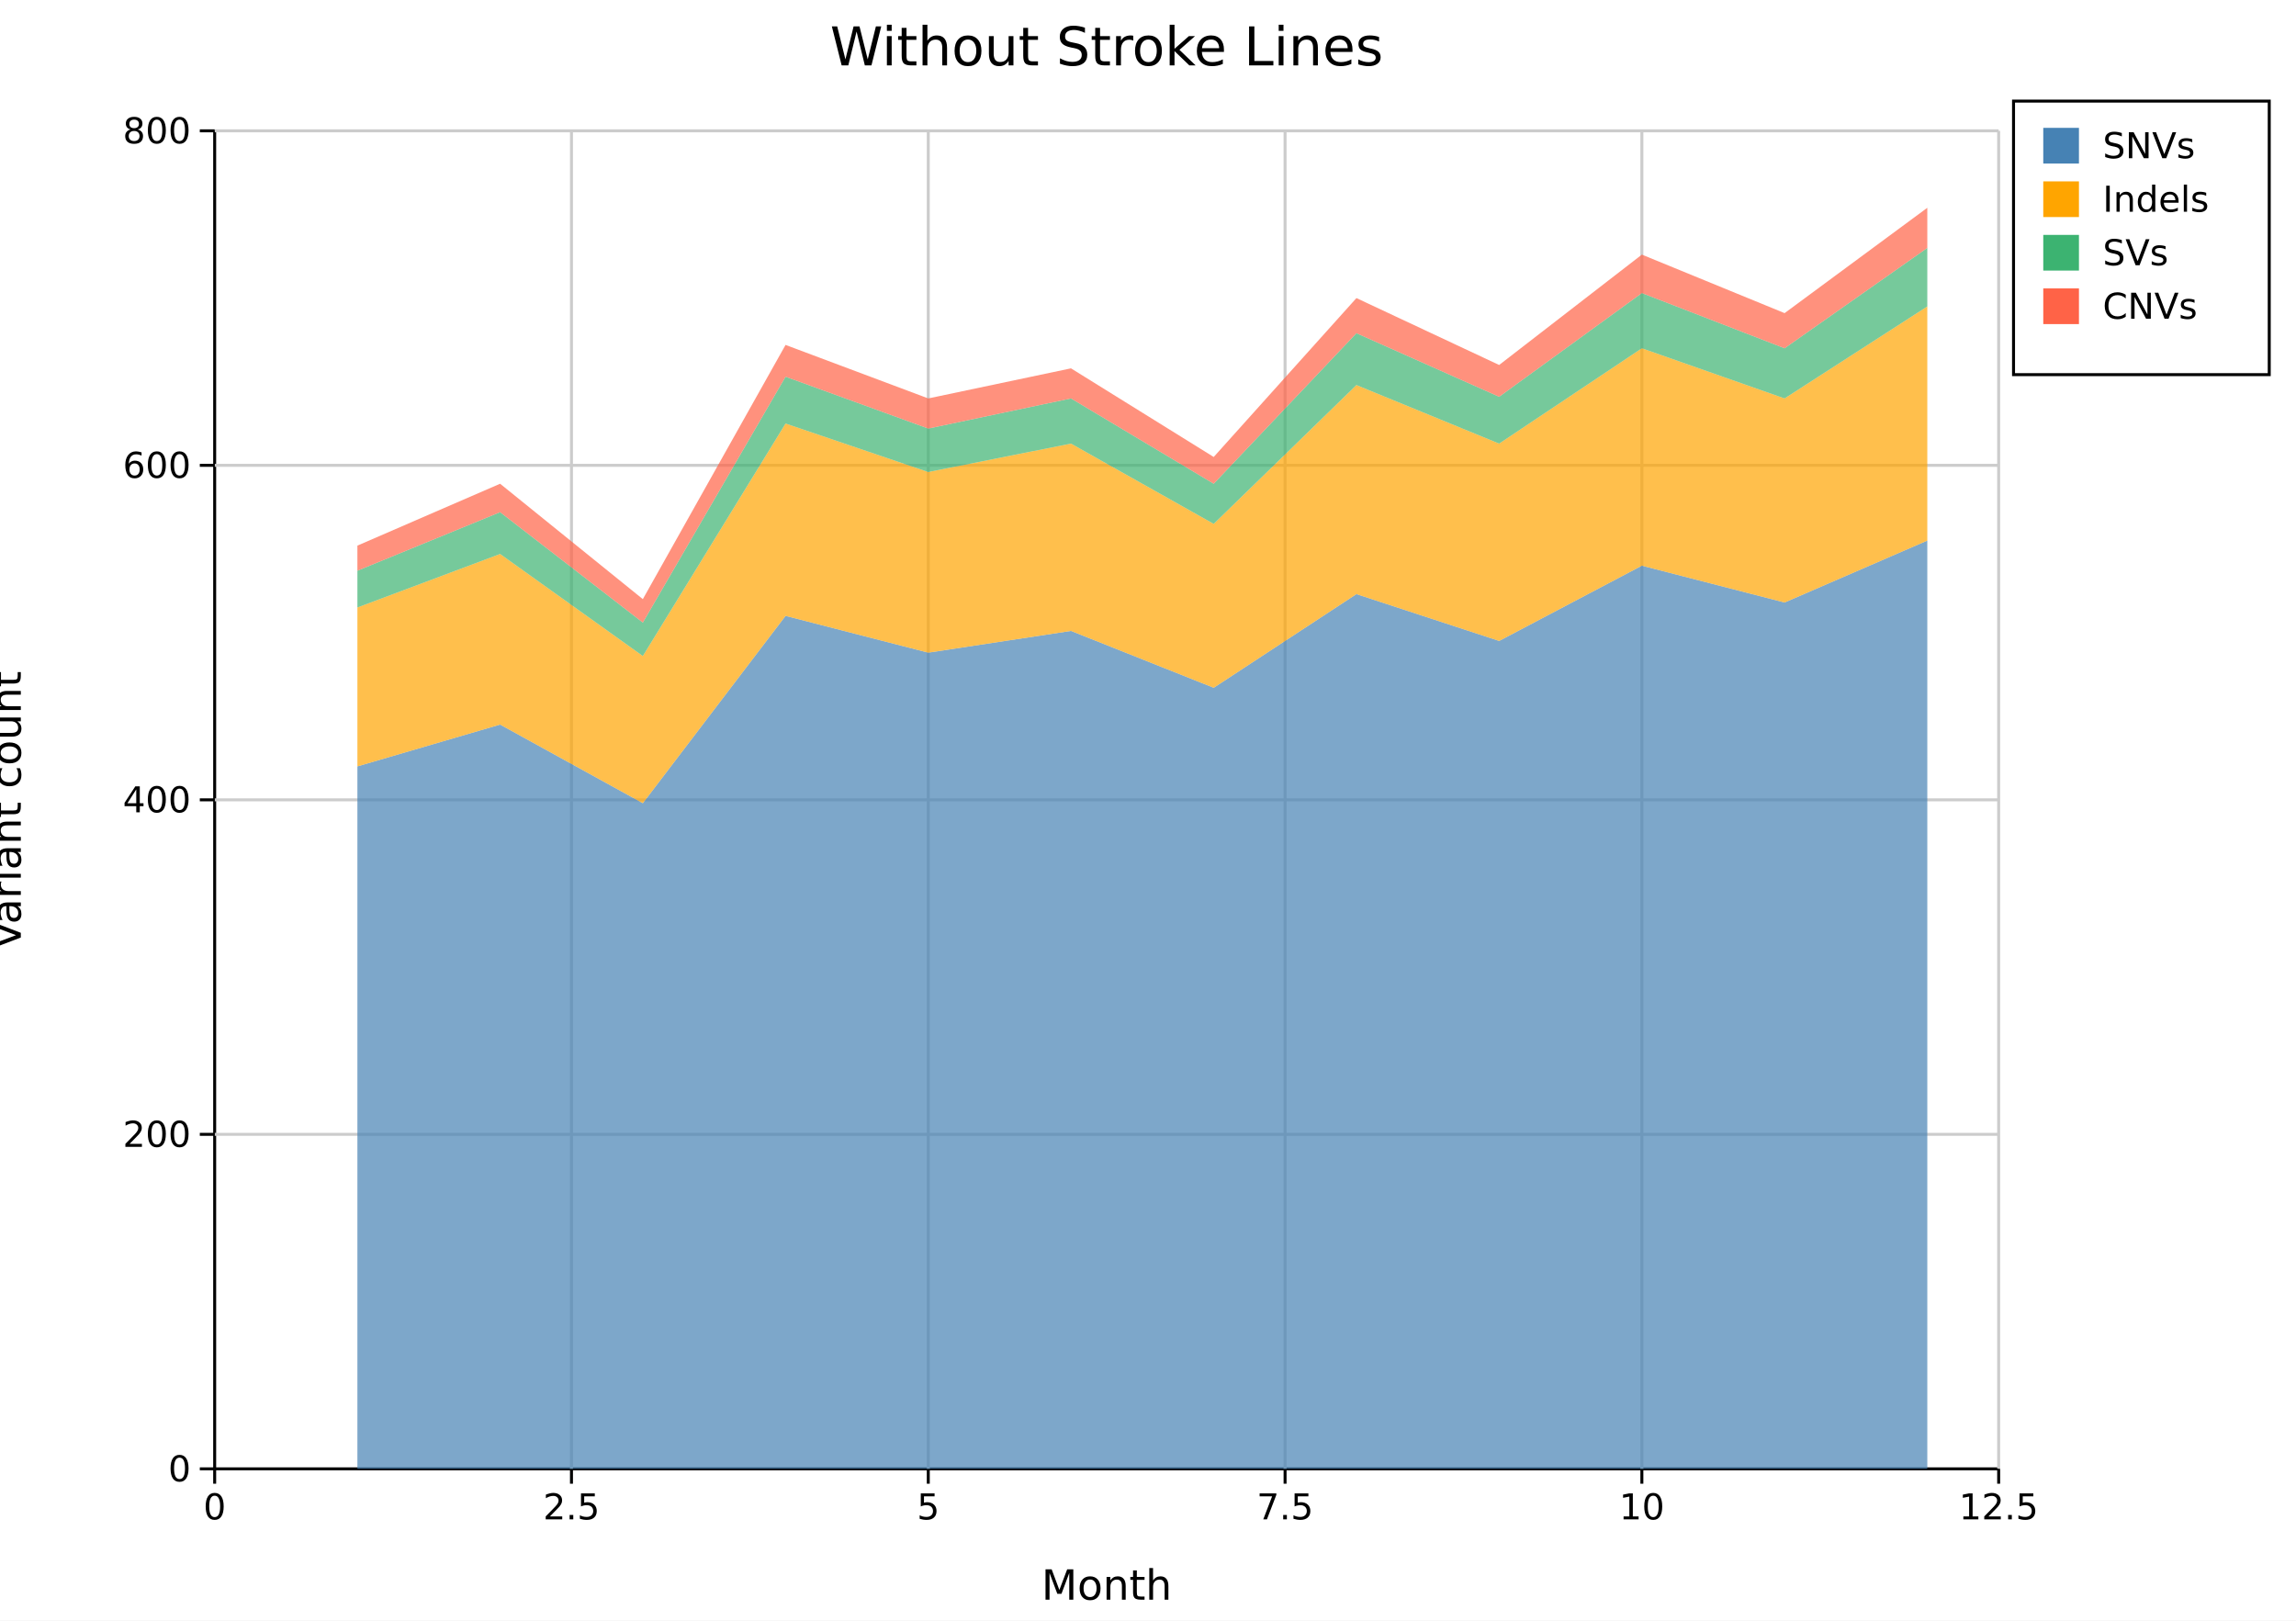
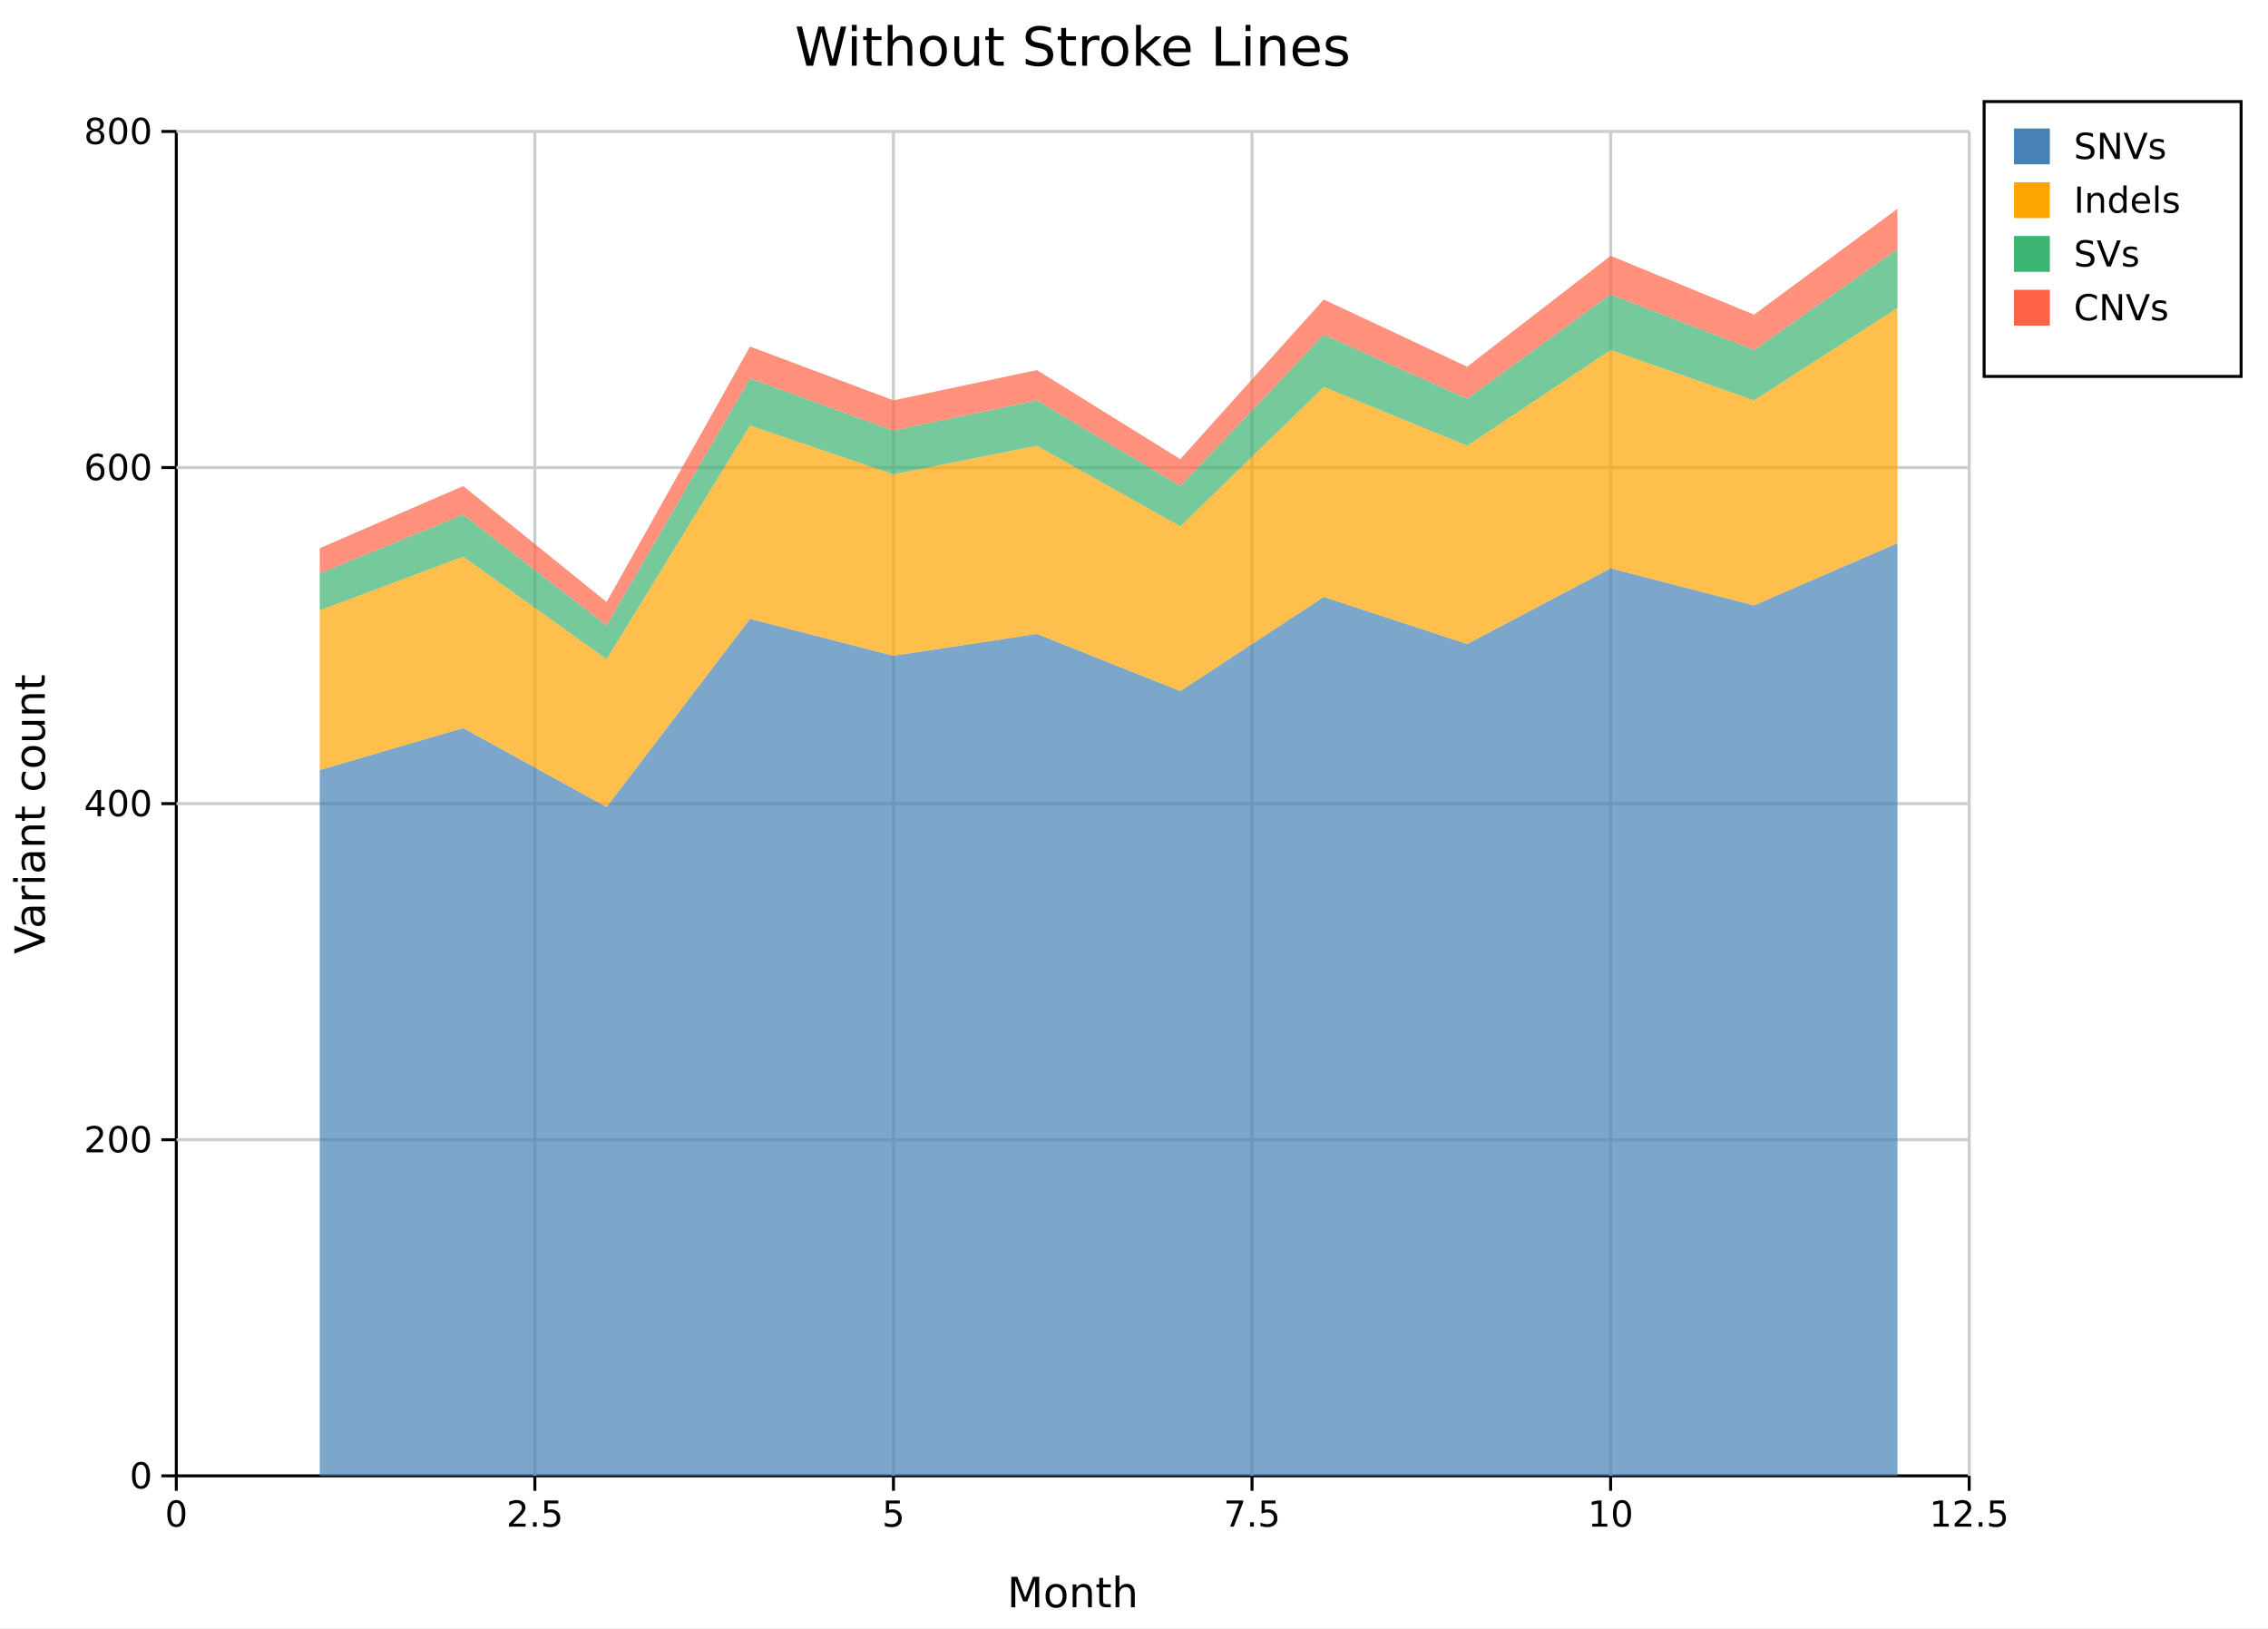
- <svg xmlns="http://www.w3.org/2000/svg" width="772.2" height="545" font-family="DejaVu Sans, Liberation Sans, Arial, sans-serif" fill="black">
+ <svg xmlns="http://www.w3.org/2000/svg" width="759" height="545" font-family="DejaVu Sans, Liberation Sans, Arial, sans-serif" fill="black">
  <rect width="100%" height="100%" fill="white" />
-   <line x1="72.2" y1="494" x2="672.2" y2="494" stroke="#000000" stroke-width="1" />
-   <line x1="72.2" y1="44" x2="72.2" y2="494" stroke="#000000" stroke-width="1" />
-   <line x1="192.2" y1="44" x2="192.2" y2="494" stroke="#cccccc" stroke-width="1" />
-   <line x1="312.2" y1="44" x2="312.2" y2="494" stroke="#cccccc" stroke-width="1" />
-   <line x1="432.2" y1="44" x2="432.2" y2="494" stroke="#cccccc" stroke-width="1" />
-   <line x1="552.2" y1="44" x2="552.2" y2="494" stroke="#cccccc" stroke-width="1" />
-   <line x1="672.2" y1="44" x2="672.2" y2="494" stroke="#cccccc" stroke-width="1" />
-   <line x1="72.2" y1="381.5" x2="672.2" y2="381.5" stroke="#cccccc" stroke-width="1" />
-   <line x1="72.2" y1="269" x2="672.2" y2="269" stroke="#cccccc" stroke-width="1" />
-   <line x1="72.2" y1="156.5" x2="672.2" y2="156.5" stroke="#cccccc" stroke-width="1" />
-   <line x1="72.2" y1="44" x2="672.2" y2="44" stroke="#cccccc" stroke-width="1" />
-   <line x1="72.2" y1="494" x2="72.2" y2="499" stroke="#000000" stroke-width="1" />
-   <text x="72.2" y="511" font-size="12" text-anchor="middle">0</text>
-   <line x1="192.2" y1="494" x2="192.2" y2="499" stroke="#000000" stroke-width="1" />
-   <text x="192.2" y="511" font-size="12" text-anchor="middle">2.5</text>
-   <line x1="312.2" y1="494" x2="312.2" y2="499" stroke="#000000" stroke-width="1" />
-   <text x="312.2" y="511" font-size="12" text-anchor="middle">5</text>
-   <line x1="432.2" y1="494" x2="432.2" y2="499" stroke="#000000" stroke-width="1" />
-   <text x="432.2" y="511" font-size="12" text-anchor="middle">7.5</text>
-   <line x1="552.2" y1="494" x2="552.2" y2="499" stroke="#000000" stroke-width="1" />
-   <text x="552.2" y="511" font-size="12" text-anchor="middle">10</text>
-   <line x1="672.2" y1="494" x2="672.2" y2="499" stroke="#000000" stroke-width="1" />
-   <text x="672.2" y="511" font-size="12" text-anchor="middle">12.5</text>
-   <line x1="67.2" y1="494" x2="72.2" y2="494" stroke="#000000" stroke-width="1" />
-   <text x="64.2" y="498.2" font-size="12" text-anchor="end">0</text>
-   <line x1="67.2" y1="381.5" x2="72.2" y2="381.5" stroke="#000000" stroke-width="1" />
-   <text x="64.2" y="385.7" font-size="12" text-anchor="end">200</text>
-   <line x1="67.2" y1="269" x2="72.2" y2="269" stroke="#000000" stroke-width="1" />
-   <text x="64.2" y="273.2" font-size="12" text-anchor="end">400</text>
-   <line x1="67.2" y1="156.5" x2="72.2" y2="156.5" stroke="#000000" stroke-width="1" />
-   <text x="64.2" y="160.7" font-size="12" text-anchor="end">600</text>
-   <line x1="67.2" y1="44" x2="72.2" y2="44" stroke="#000000" stroke-width="1" />
-   <text x="64.2" y="48.2" font-size="12" text-anchor="end">800</text>
-   <text x="372.2" y="538" font-size="14" text-anchor="middle">Month</text>
-   <text x="7" y="272.5" font-size="14" text-anchor="middle" transform="rotate(-90,7,272.5)">Variant count</text>
-   <text x="372.2" y="22" font-size="18" text-anchor="middle">Without Stroke Lines</text>
-   <path d="M 120.2 257.75 L 168.2 243.69 L 216.2 270.13 L 264.2 207.13 L 312.2 219.5 L 360.2 212.19 L 408.2 231.31 L 456.2 199.81 L 504.2 215.56 L 552.2 190.25 L 600.2 202.63 L 648.2 181.81 L 648.2 494.0 L 600.2 494.0 L 552.2 494.0 L 504.2 494.0 L 456.2 494.0 L 408.2 494.0 L 360.2 494.0 L 312.2 494.0 L 264.2 494.0 L 216.2 494.0 L 168.2 494.0 L 120.2 494.0 Z" stroke="none" stroke-width="0" fill="#4682b4" fill-opacity="0.7" />
-   <path d="M 120.2 204.31 L 168.2 186.31 L 216.2 220.63 L 264.2 142.44 L 312.2 158.75 L 360.2 149.19 L 408.2 176.19 L 456.2 129.5 L 504.2 149.19 L 552.2 117.13 L 600.2 134.0 L 648.2 103.06 L 648.2 181.81 L 600.2 202.63 L 552.2 190.25 L 504.2 215.56 L 456.2 199.81 L 408.2 231.31 L 360.2 212.19 L 312.2 219.5 L 264.2 207.13 L 216.2 270.13 L 168.2 243.69 L 120.2 257.75 Z" stroke="none" stroke-width="0" fill="#ffa500" fill-opacity="0.7" />
-   <path d="M 120.2 191.94 L 168.2 172.25 L 216.2 209.38 L 264.2 126.69 L 312.2 144.13 L 360.2 134.0 L 408.2 162.69 L 456.2 112.06 L 504.2 133.44 L 552.2 98.56 L 600.2 117.13 L 648.2 83.38 L 648.2 103.06 L 600.2 134.0 L 552.2 117.13 L 504.2 149.19 L 456.2 129.5 L 408.2 176.19 L 360.2 149.19 L 312.2 158.75 L 264.2 142.44 L 216.2 220.63 L 168.2 186.31 L 120.2 204.31 Z" stroke="none" stroke-width="0" fill="mediumseagreen" fill-opacity="0.7" />
-   <path d="M 120.2 183.5 L 168.2 162.69 L 216.2 201.5 L 264.2 116.0 L 312.2 134.0 L 360.2 123.88 L 408.2 153.69 L 456.2 100.25 L 504.2 122.75 L 552.2 85.63 L 600.2 105.31 L 648.2 69.88 L 648.2 83.38 L 600.2 117.13 L 552.2 98.56 L 504.2 133.44 L 456.2 112.06 L 408.2 162.69 L 360.2 134.0 L 312.2 144.13 L 264.2 126.69 L 216.2 209.38 L 168.2 172.25 L 120.2 191.94 Z" stroke="none" stroke-width="0" fill="#ff6347" fill-opacity="0.7" />
-   <rect x="677.2" y="34" width="86" height="92" fill="#ffffff" />
-   <rect x="677.2" y="34" width="86" height="92" fill="none" stroke="#000000" stroke-width="1" />
-   <text x="707.2" y="53.2" font-size="12" text-anchor="start">SNVs</text>
-   <rect x="687.2" y="43" width="12" height="12" fill="#4682b4" />
-   <text x="707.2" y="71.2" font-size="12" text-anchor="start">Indels</text>
-   <rect x="687.2" y="61" width="12" height="12" fill="#ffa500" />
-   <text x="707.2" y="89.2" font-size="12" text-anchor="start">SVs</text>
-   <rect x="687.2" y="79" width="12" height="12" fill="mediumseagreen" />
-   <text x="707.2" y="107.2" font-size="12" text-anchor="start">CNVs</text>
-   <rect x="687.2" y="97" width="12" height="12" fill="#ff6347" />
+   <line x1="59" y1="494" x2="659" y2="494" stroke="#000000" stroke-width="1" />
+   <line x1="59" y1="44" x2="59" y2="494" stroke="#000000" stroke-width="1" />
+   <line x1="179" y1="44" x2="179" y2="494" stroke="#cccccc" stroke-width="1" />
+   <line x1="299" y1="44" x2="299" y2="494" stroke="#cccccc" stroke-width="1" />
+   <line x1="419" y1="44" x2="419" y2="494" stroke="#cccccc" stroke-width="1" />
+   <line x1="539" y1="44" x2="539" y2="494" stroke="#cccccc" stroke-width="1" />
+   <line x1="659" y1="44" x2="659" y2="494" stroke="#cccccc" stroke-width="1" />
+   <line x1="59" y1="381.5" x2="659" y2="381.5" stroke="#cccccc" stroke-width="1" />
+   <line x1="59" y1="269" x2="659" y2="269" stroke="#cccccc" stroke-width="1" />
+   <line x1="59" y1="156.5" x2="659" y2="156.5" stroke="#cccccc" stroke-width="1" />
+   <line x1="59" y1="44" x2="659" y2="44" stroke="#cccccc" stroke-width="1" />
+   <line x1="59" y1="494" x2="59" y2="499" stroke="#000000" stroke-width="1" />
+   <text x="59" y="511" font-size="12" text-anchor="middle">0</text>
+   <line x1="179" y1="494" x2="179" y2="499" stroke="#000000" stroke-width="1" />
+   <text x="179" y="511" font-size="12" text-anchor="middle">2.5</text>
+   <line x1="299" y1="494" x2="299" y2="499" stroke="#000000" stroke-width="1" />
+   <text x="299" y="511" font-size="12" text-anchor="middle">5</text>
+   <line x1="419" y1="494" x2="419" y2="499" stroke="#000000" stroke-width="1" />
+   <text x="419" y="511" font-size="12" text-anchor="middle">7.5</text>
+   <line x1="539" y1="494" x2="539" y2="499" stroke="#000000" stroke-width="1" />
+   <text x="539" y="511" font-size="12" text-anchor="middle">10</text>
+   <line x1="659" y1="494" x2="659" y2="499" stroke="#000000" stroke-width="1" />
+   <text x="659" y="511" font-size="12" text-anchor="middle">12.5</text>
+   <line x1="54" y1="494" x2="59" y2="494" stroke="#000000" stroke-width="1" />
+   <text x="51" y="498.2" font-size="12" text-anchor="end">0</text>
+   <line x1="54" y1="381.5" x2="59" y2="381.5" stroke="#000000" stroke-width="1" />
+   <text x="51" y="385.7" font-size="12" text-anchor="end">200</text>
+   <line x1="54" y1="269" x2="59" y2="269" stroke="#000000" stroke-width="1" />
+   <text x="51" y="273.2" font-size="12" text-anchor="end">400</text>
+   <line x1="54" y1="156.5" x2="59" y2="156.5" stroke="#000000" stroke-width="1" />
+   <text x="51" y="160.7" font-size="12" text-anchor="end">600</text>
+   <line x1="54" y1="44" x2="59" y2="44" stroke="#000000" stroke-width="1" />
+   <text x="51" y="48.2" font-size="12" text-anchor="end">800</text>
+   <text x="359" y="538" font-size="14" text-anchor="middle">Month</text>
+   <text x="15" y="272.5" font-size="14" text-anchor="middle" transform="rotate(-90,15,272.5)">Variant count</text>
+   <text x="359" y="22" font-size="18" text-anchor="middle">Without Stroke Lines</text>
+   <path d="M 107.0 257.75 L 155.0 243.69 L 203.0 270.13 L 251.0 207.13 L 299.0 219.5 L 347.0 212.19 L 395.0 231.31 L 443.0 199.81 L 491.0 215.56 L 539.0 190.25 L 587.0 202.63 L 635.0 181.81 L 635.0 494.0 L 587.0 494.0 L 539.0 494.0 L 491.0 494.0 L 443.0 494.0 L 395.0 494.0 L 347.0 494.0 L 299.0 494.0 L 251.0 494.0 L 203.0 494.0 L 155.0 494.0 L 107.0 494.0 Z" stroke="none" stroke-width="0" fill="#4682b4" fill-opacity="0.7" />
+   <path d="M 107.0 204.31 L 155.0 186.31 L 203.0 220.63 L 251.0 142.44 L 299.0 158.75 L 347.0 149.19 L 395.0 176.19 L 443.0 129.5 L 491.0 149.19 L 539.0 117.13 L 587.0 134.0 L 635.0 103.06 L 635.0 181.81 L 587.0 202.63 L 539.0 190.25 L 491.0 215.56 L 443.0 199.81 L 395.0 231.31 L 347.0 212.19 L 299.0 219.5 L 251.0 207.13 L 203.0 270.13 L 155.0 243.69 L 107.0 257.75 Z" stroke="none" stroke-width="0" fill="#ffa500" fill-opacity="0.7" />
+   <path d="M 107.0 191.94 L 155.0 172.25 L 203.0 209.38 L 251.0 126.69 L 299.0 144.13 L 347.0 134.0 L 395.0 162.69 L 443.0 112.06 L 491.0 133.44 L 539.0 98.56 L 587.0 117.13 L 635.0 83.38 L 635.0 103.06 L 587.0 134.0 L 539.0 117.13 L 491.0 149.19 L 443.0 129.5 L 395.0 176.19 L 347.0 149.19 L 299.0 158.75 L 251.0 142.44 L 203.0 220.63 L 155.0 186.31 L 107.0 204.31 Z" stroke="none" stroke-width="0" fill="mediumseagreen" fill-opacity="0.7" />
+   <path d="M 107.0 183.5 L 155.0 162.69 L 203.0 201.5 L 251.0 116.0 L 299.0 134.0 L 347.0 123.88 L 395.0 153.69 L 443.0 100.25 L 491.0 122.75 L 539.0 85.63 L 587.0 105.31 L 635.0 69.88 L 635.0 83.38 L 587.0 117.13 L 539.0 98.56 L 491.0 133.44 L 443.0 112.06 L 395.0 162.69 L 347.0 134.0 L 299.0 144.13 L 251.0 126.69 L 203.0 209.38 L 155.0 172.25 L 107.0 191.94 Z" stroke="none" stroke-width="0" fill="#ff6347" fill-opacity="0.7" />
+   <rect x="664" y="34" width="86" height="92" fill="#ffffff" />
+   <rect x="664" y="34" width="86" height="92" fill="none" stroke="#000000" stroke-width="1" />
+   <text x="694" y="53.2" font-size="12" text-anchor="start">SNVs</text>
+   <rect x="674" y="43" width="12" height="12" fill="#4682b4" />
+   <text x="694" y="71.2" font-size="12" text-anchor="start">Indels</text>
+   <rect x="674" y="61" width="12" height="12" fill="#ffa500" />
+   <text x="694" y="89.2" font-size="12" text-anchor="start">SVs</text>
+   <rect x="674" y="79" width="12" height="12" fill="mediumseagreen" />
+   <text x="694" y="107.2" font-size="12" text-anchor="start">CNVs</text>
+   <rect x="674" y="97" width="12" height="12" fill="#ff6347" />
</svg>
